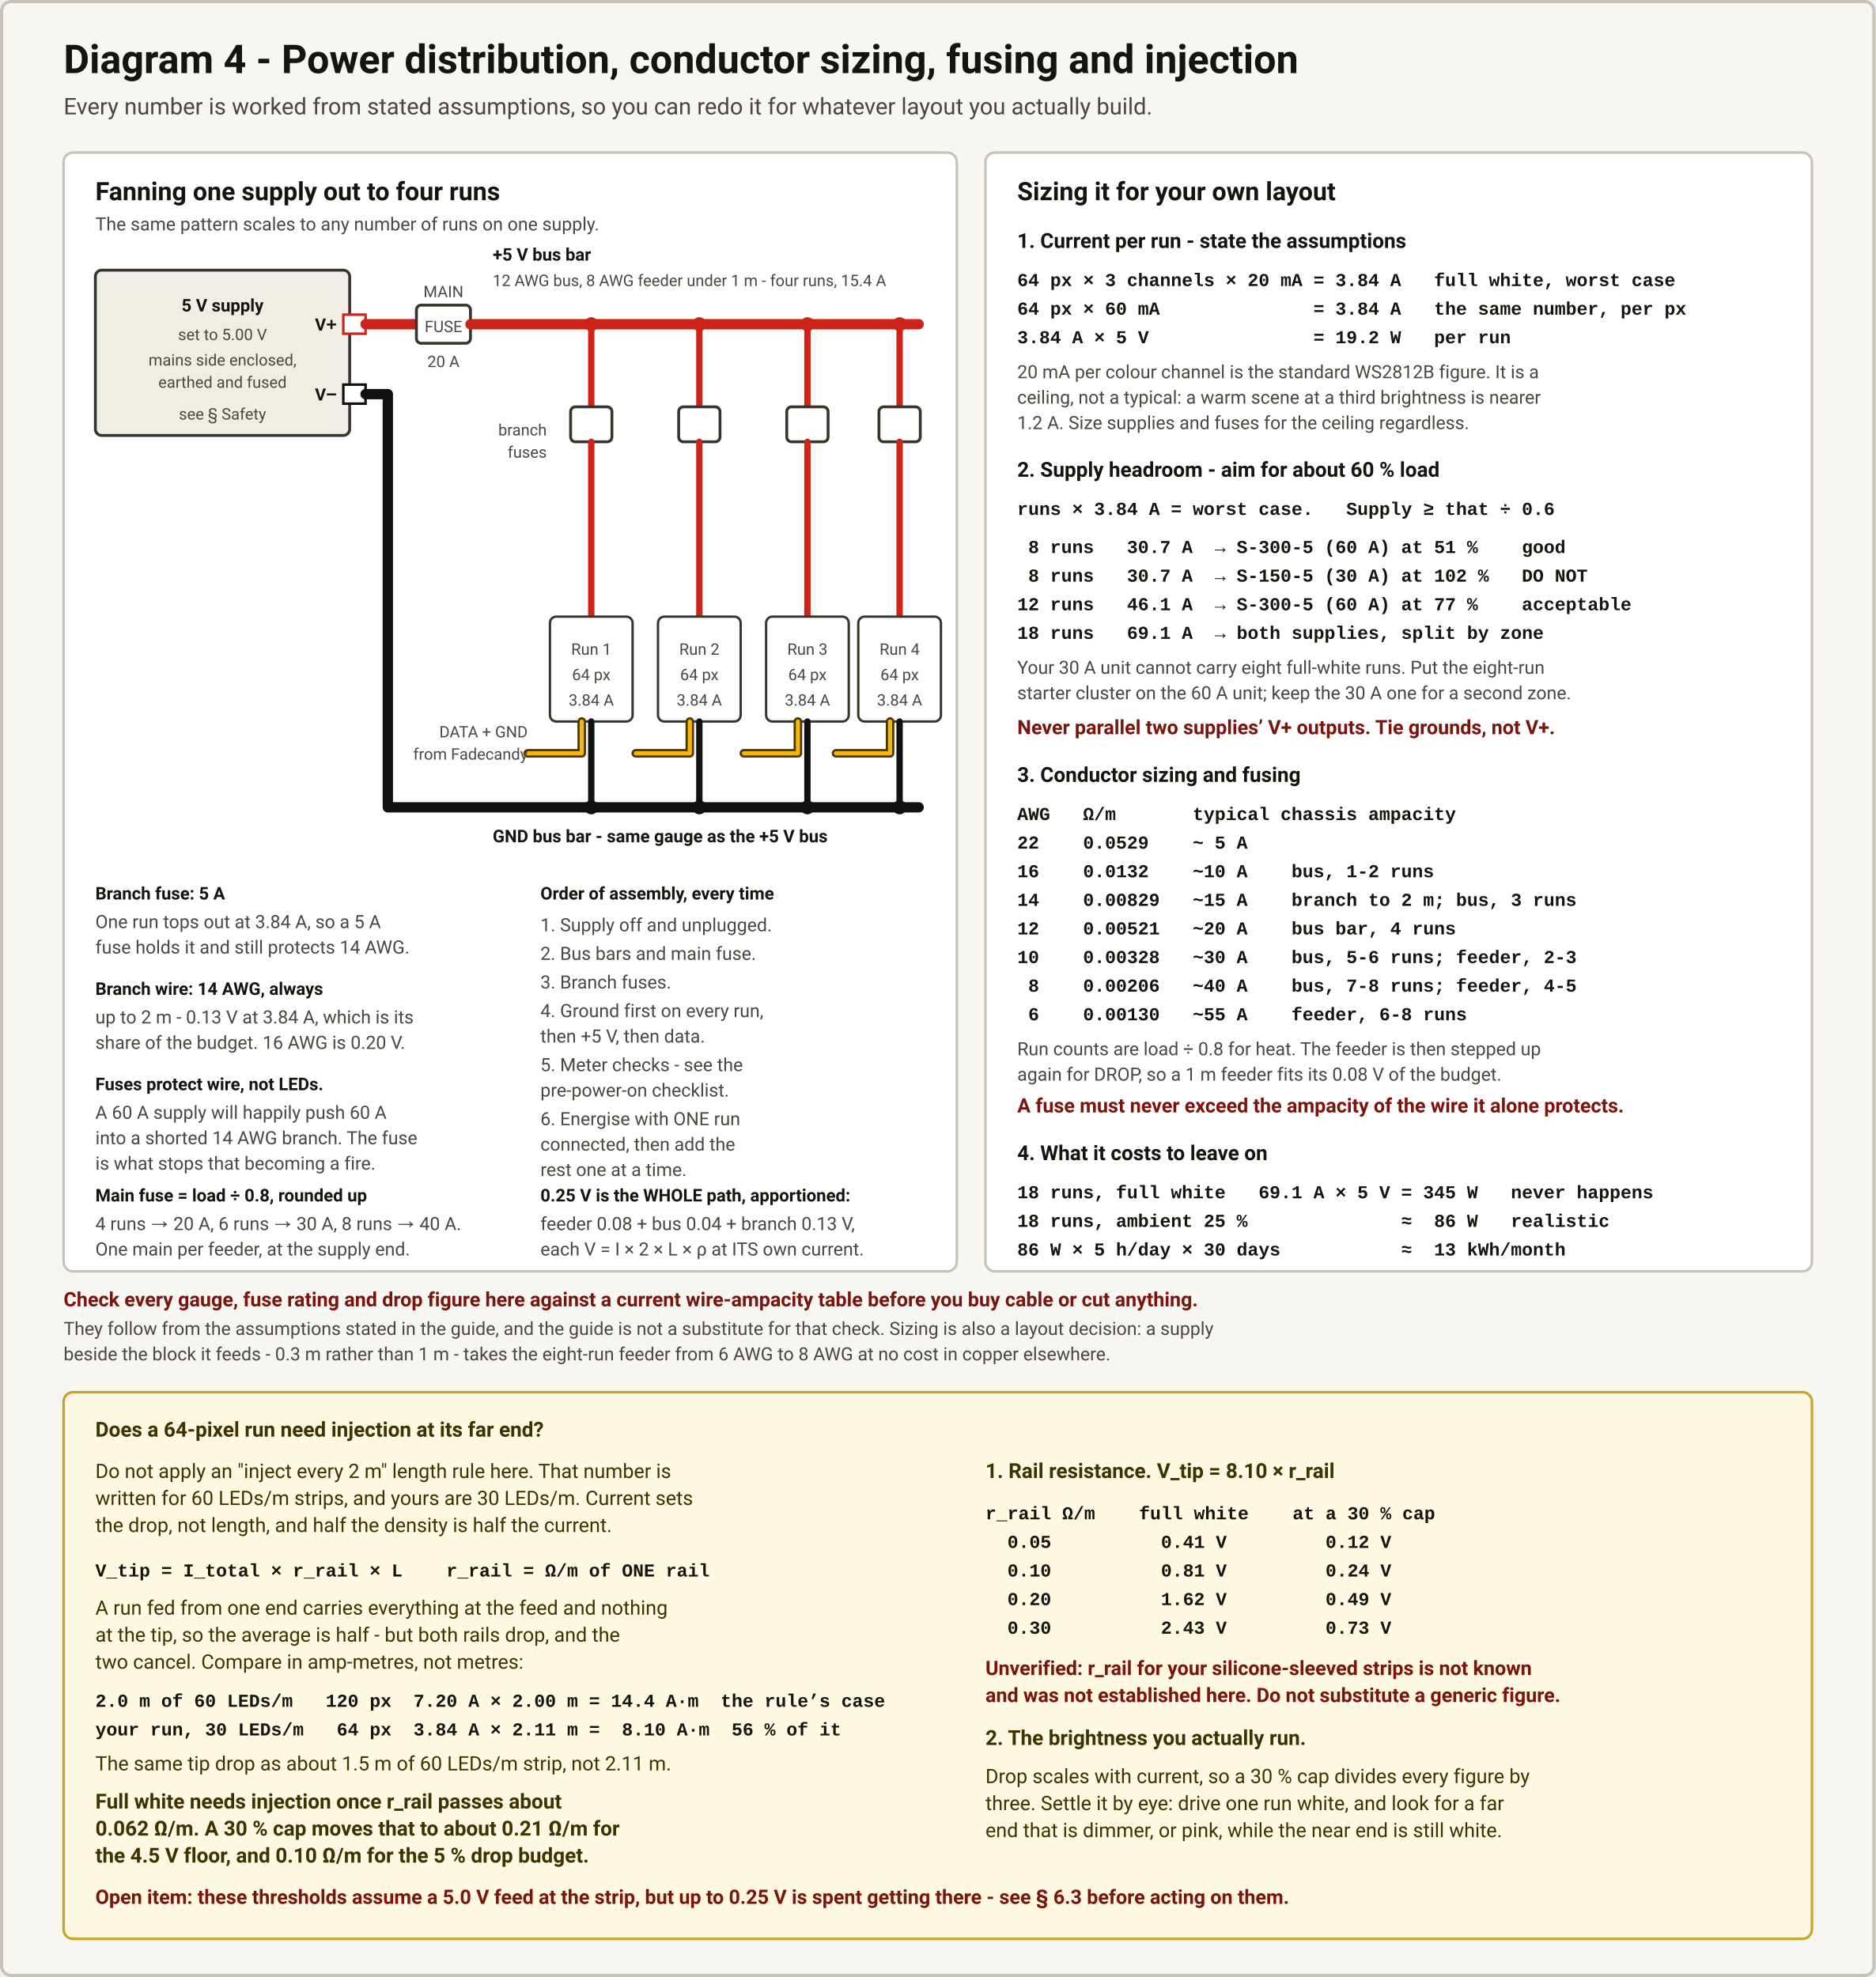
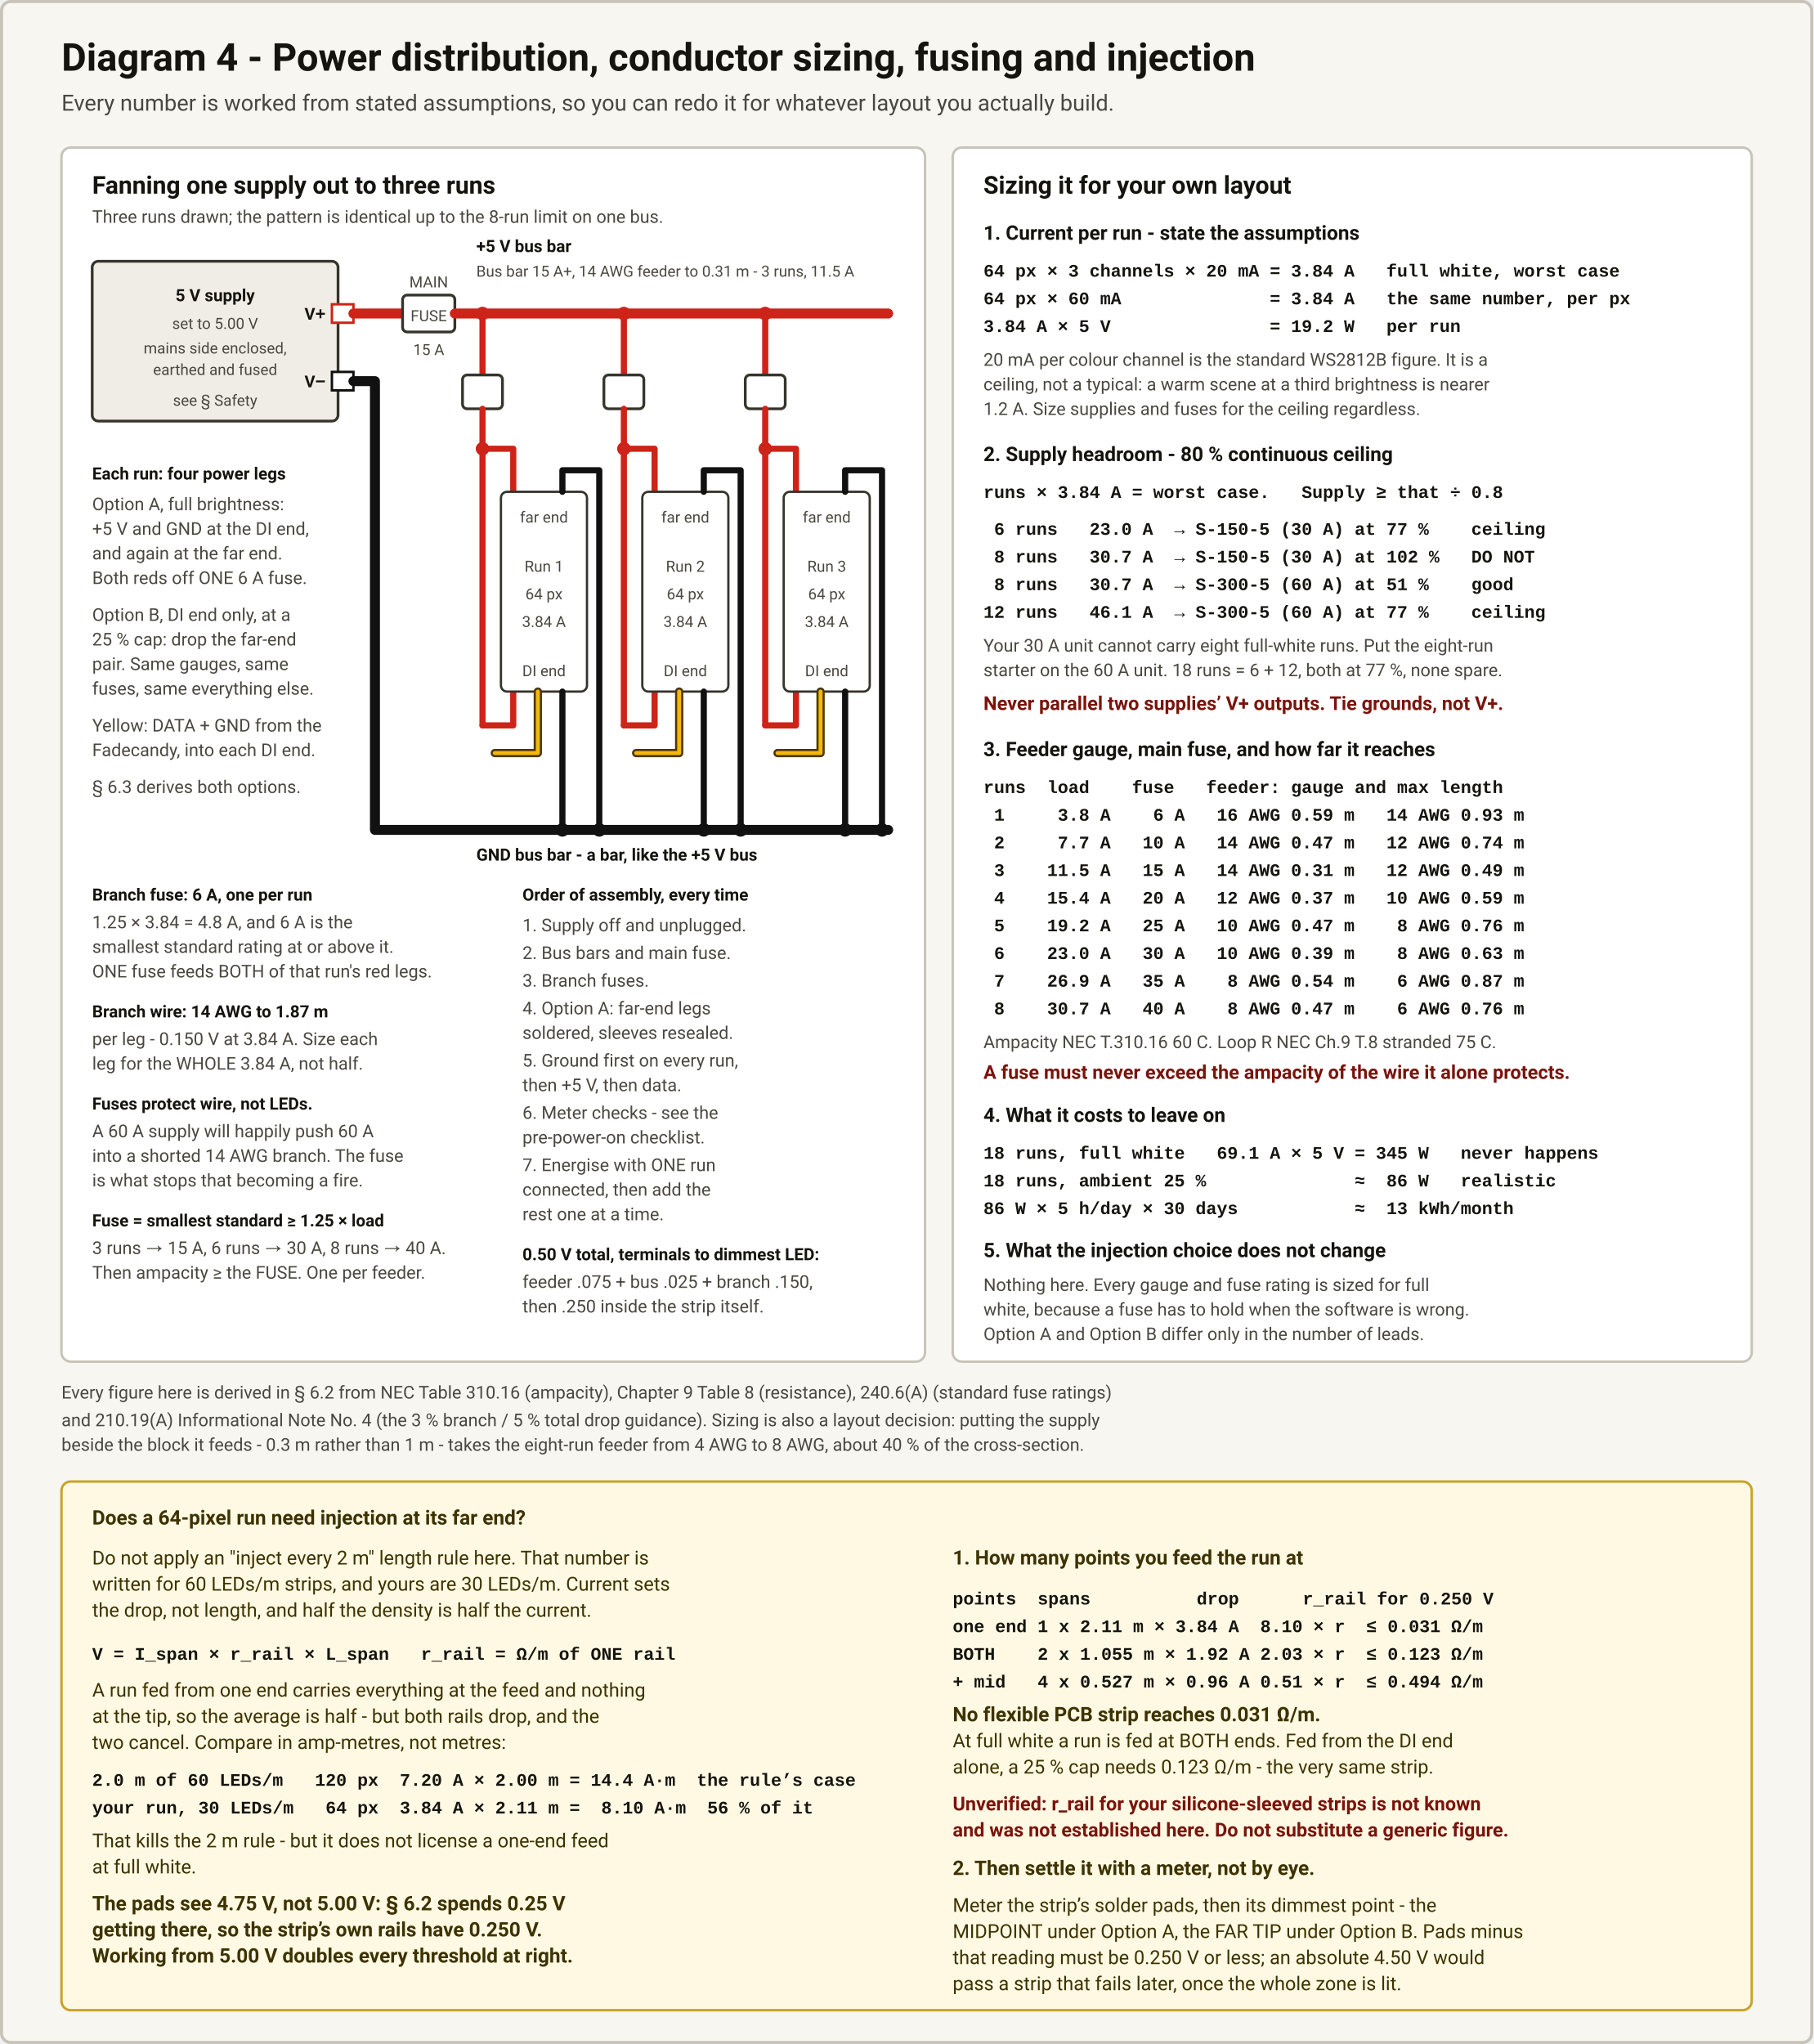
- <svg xmlns="http://www.w3.org/2000/svg" viewBox="0 0 1180 1244" width="1180" height="1244" role="img" aria-labelledby="t4 d4">
+ <svg xmlns="http://www.w3.org/2000/svg" viewBox="0 0 1180 1330" width="1180" height="1330" role="img" aria-labelledby="t4 d4">
  <style>
    .bg     { fill:#F7F6F1; stroke:#C7C3B8; stroke-width:2; }
    .ttl    { font:700 25px ui-sans-serif,system-ui,'Segoe UI',Roboto,Helvetica,Arial,sans-serif; fill:#15140F; }
    .sub    { font:400 14.5px ui-sans-serif,system-ui,'Segoe UI',Roboto,Helvetica,Arial,sans-serif; fill:#4A4740; }
    .lbls   { font:400 11.5px ui-sans-serif,system-ui,'Segoe UI',Roboto,Helvetica,Arial,sans-serif; fill:#4A4740; }
    .tiny   { font:400 10px ui-sans-serif,system-ui,'Segoe UI',Roboto,Helvetica,Arial,sans-serif; fill:#4A4740; }
    .wlbl   { font:700 11px ui-sans-serif,system-ui,'Segoe UI',Roboto,Helvetica,Arial,sans-serif; fill:#15140F; }
    .panttl { font:700 16px ui-sans-serif,system-ui,'Segoe UI',Roboto,Helvetica,Arial,sans-serif; fill:#15140F; }
    .h3     { font:700 13px ui-sans-serif,system-ui,'Segoe UI',Roboto,Helvetica,Arial,sans-serif; fill:#15140F; }
    .mono   { font:600 11.5px ui-monospace,'SFMono-Regular',Consolas,'Liberation Mono',monospace; fill:#15140F; }

    .pan    { fill:#FFFFFF; stroke:#C7C3B8; stroke-width:1.6; }
    .psu    { fill:#EFEDE5; stroke:#37342C; stroke-width:1.8; }
    .run    { fill:#FFFFFF; stroke:#37342C; stroke-width:1.5; }
    .fuse   { fill:#FFFFFF; stroke:#37342C; stroke-width:1.8; }

    .gnd    { stroke:#111111; stroke-width:4; fill:none; stroke-linecap:round; stroke-linejoin:round; }
    .pwr    { stroke:#CE2318; stroke-width:4; fill:none; stroke-linecap:round; stroke-linejoin:round; }
    .gndm   { stroke:#111111; stroke-width:6.5; fill:none; stroke-linecap:round; stroke-linejoin:round; }
    .pwrm   { stroke:#CE2318; stroke-width:6.5; fill:none; stroke-linecap:round; stroke-linejoin:round; }
    .datc   { stroke:#4A3800; stroke-width:5.4; fill:none; stroke-linecap:round; stroke-linejoin:round; }
    .dat    { stroke:#F5B70A; stroke-width:2.6; fill:none; stroke-linecap:round; stroke-linejoin:round; }

    .dot    { fill:#111111; } .dotr { fill:#CE2318; }
    .note   { fill:#FFF9E3; stroke:#C9A227; stroke-width:1.6; }
    .notet  { font:700 13px ui-sans-serif,system-ui,'Segoe UI',Roboto,Helvetica,Arial,sans-serif; fill:#3D3200; }
    .notep  { font:400 12.5px ui-sans-serif,system-ui,'Segoe UI',Roboto,Helvetica,Arial,sans-serif; fill:#3D3200; }
    .warnt  { font:700 12.5px ui-sans-serif,system-ui,'Segoe UI',Roboto,Helvetica,Arial,sans-serif; fill:#7A140C; }
  </style>
-   <rect class="bg" x="1" y="1" width="1178" height="1242" rx="6" />
+   <rect class="bg" x="1" y="1" width="1178" height="1328" rx="6" />
  <text class="ttl" x="40" y="46">Diagram 4 - Power distribution, conductor sizing, fusing and injection</text>
  <text class="sub" x="40" y="72">Every number is worked from stated assumptions, so you can redo it for whatever layout you actually build.</text>
-   <rect class="pan" x="40" y="96" width="562" height="704" rx="6" />
-   <text class="panttl" x="60" y="126">Fanning one supply out to four runs</text>
-   <text class="lbls" x="60" y="145">The same pattern scales to any number of runs on one supply.</text>
+   <rect class="pan" x="40" y="96" width="562" height="790" rx="6" />
+   <text class="panttl" x="60" y="126">Fanning one supply out to three runs</text>
+   <text class="lbls" x="60" y="145">Three runs drawn; the pattern is identical up to the 8-run limit on one bus.</text>
  <rect class="psu" x="60" y="170" width="160" height="104" rx="4" />
  <text class="wlbl" x="140" y="196" text-anchor="middle">5 V supply</text>
  <text class="tiny" x="140" y="214" text-anchor="middle">set to 5.00 V</text>
  <text class="tiny" x="140" y="230" text-anchor="middle">mains side enclosed,</text>
  <text class="tiny" x="140" y="244" text-anchor="middle">earthed and fused</text>
  <text class="tiny" x="140" y="264" text-anchor="middle">see § Safety</text>
  <rect x="216" y="198" width="14" height="12" fill="#FFFFFF" stroke="#CE2318" stroke-width="1.6" />
  <text class="mono" x="212" y="208" text-anchor="end">V+</text>
  <rect x="216" y="242" width="14" height="12" fill="#FFFFFF" stroke="#111111" stroke-width="1.6" />
  <text class="mono" x="212" y="252" text-anchor="end">V−</text>
  <path class="pwrm" d="M 230 204 H 262" />
  <rect class="fuse" x="262" y="192" width="34" height="24" rx="3" />
  <path class="pwrm" d="M 296 204 H 578" />
  <text class="tiny" x="279" y="187" text-anchor="middle">MAIN</text>
  <text class="tiny" x="279" y="209" text-anchor="middle">FUSE</text>
-   <text class="tiny" x="279" y="231" text-anchor="middle">20 A</text>
+   <text class="tiny" x="279" y="231" text-anchor="middle">15 A</text>
  <text class="wlbl" x="310" y="164">+5 V bus bar</text>
-   <text class="tiny" x="310" y="180">12 AWG bus, 8 AWG feeder under 1 m - four runs, 15.4 A</text>
-   <path class="gndm" d="M 230 248 H 244 V 508 H 578" />
-   <text class="wlbl" x="310" y="530">GND bus bar - same gauge as the +5 V bus</text>
-   <circle class="dotr" cx="372" cy="204" r="4.4" />
-   <path class="pwr" d="M 372 204 V 256" />
-   <rect class="fuse" x="359" y="256" width="26" height="22" rx="3" />
-   <path class="pwr" d="M 372 278 V 388" />
-   <rect class="run" x="346" y="388" width="52" height="66" rx="4" />
-   <text class="tiny" x="372" y="412" text-anchor="middle">Run 1</text>
-   <text class="tiny" x="372" y="428" text-anchor="middle">64 px</text>
-   <text class="tiny" x="372" y="444" text-anchor="middle">3.84 A</text>
-   <path class="gnd" d="M 372 454 V 508" />
-   <circle class="dot" cx="372" cy="508" r="4.4" />
-   <path class="datc" d="M 332 474 H 366 V 454" />
-   <path class="dat" d="M 332 474 H 366 V 454" />
-   <circle class="dotr" cx="440" cy="204" r="4.4" />
-   <path class="pwr" d="M 440 204 V 256" />
-   <rect class="fuse" x="427" y="256" width="26" height="22" rx="3" />
-   <path class="pwr" d="M 440 278 V 388" />
-   <rect class="run" x="414" y="388" width="52" height="66" rx="4" />
-   <text class="tiny" x="440" y="412" text-anchor="middle">Run 2</text>
-   <text class="tiny" x="440" y="428" text-anchor="middle">64 px</text>
-   <text class="tiny" x="440" y="444" text-anchor="middle">3.84 A</text>
-   <path class="gnd" d="M 440 454 V 508" />
-   <circle class="dot" cx="440" cy="508" r="4.4" />
-   <path class="datc" d="M 400 474 H 434 V 454" />
-   <path class="dat" d="M 400 474 H 434 V 454" />
-   <circle class="dotr" cx="508" cy="204" r="4.4" />
-   <path class="pwr" d="M 508 204 V 256" />
-   <rect class="fuse" x="495" y="256" width="26" height="22" rx="3" />
-   <path class="pwr" d="M 508 278 V 388" />
-   <rect class="run" x="482" y="388" width="52" height="66" rx="4" />
-   <text class="tiny" x="508" y="412" text-anchor="middle">Run 3</text>
-   <text class="tiny" x="508" y="428" text-anchor="middle">64 px</text>
-   <text class="tiny" x="508" y="444" text-anchor="middle">3.84 A</text>
-   <path class="gnd" d="M 508 454 V 508" />
-   <circle class="dot" cx="508" cy="508" r="4.4" />
-   <path class="datc" d="M 468 474 H 502 V 454" />
-   <path class="dat" d="M 468 474 H 502 V 454" />
-   <circle class="dotr" cx="566" cy="204" r="4.4" />
-   <path class="pwr" d="M 566 204 V 256" />
-   <rect class="fuse" x="553" y="256" width="26" height="22" rx="3" />
-   <path class="pwr" d="M 566 278 V 388" />
-   <rect class="run" x="540" y="388" width="52" height="66" rx="4" />
-   <text class="tiny" x="566" y="412" text-anchor="middle">Run 4</text>
-   <text class="tiny" x="566" y="428" text-anchor="middle">64 px</text>
-   <text class="tiny" x="566" y="444" text-anchor="middle">3.84 A</text>
-   <path class="gnd" d="M 566 454 V 508" />
-   <circle class="dot" cx="566" cy="508" r="4.4" />
-   <path class="datc" d="M 526 474 H 560 V 454" />
-   <path class="dat" d="M 526 474 H 560 V 454" />
-   <text class="tiny" x="344" y="274" text-anchor="end">branch</text>
-   <text class="tiny" x="344" y="288" text-anchor="end">fuses</text>
-   <text class="tiny" x="332" y="464" text-anchor="end">DATA + GND</text>
-   <text class="tiny" x="332" y="478" text-anchor="end">from Fadecandy</text>
-   <text class="wlbl" x="60" y="566">Branch fuse: 5 A</text>
-   <text class="lbls" x="60" y="584">One run tops out at 3.84 A, so a 5 A</text>
-   <text class="lbls" x="60" y="600">fuse holds it and still protects 14 AWG.</text>
-   <text class="wlbl" x="60" y="626">Branch wire: 14 AWG, always</text>
-   <text class="lbls" x="60" y="644">up to 2 m - 0.13 V at 3.84 A, which is its</text>
-   <text class="lbls" x="60" y="660">share of the budget. 16 AWG is 0.20 V.</text>
-   <text class="wlbl" x="60" y="686">Fuses protect wire, not LEDs.</text>
-   <text class="lbls" x="60" y="704">A 60 A supply will happily push 60 A</text>
-   <text class="lbls" x="60" y="720">into a shorted 14 AWG branch. The fuse</text>
-   <text class="lbls" x="60" y="736">is what stops that becoming a fire.</text>
-   <text class="wlbl" x="60" y="756">Main fuse = load ÷ 0.8, rounded up</text>
-   <text class="lbls" x="60" y="774">4 runs → 20 A, 6 runs → 30 A, 8 runs → 40 A.</text>
-   <text class="lbls" x="60" y="790">One main per feeder, at the supply end.</text>
-   <text class="wlbl" x="340" y="756">0.25 V is the WHOLE path, apportioned:</text>
-   <text class="lbls" x="340" y="774">feeder 0.08 + bus 0.04 + branch 0.13 V,</text>
-   <text class="lbls" x="340" y="790">each V = I × 2 × L × ρ at ITS own current.</text>
-   <text class="wlbl" x="340" y="566">Order of assembly, every time</text>
-   <text class="lbls" x="340" y="586">1. Supply off and unplugged.</text>
-   <text class="lbls" x="340" y="604">2. Bus bars and main fuse.</text>
-   <text class="lbls" x="340" y="622">3. Branch fuses.</text>
-   <text class="lbls" x="340" y="640">4. Ground first on every run,</text>
-   <text class="lbls" x="340" y="656">    then +5 V, then data.</text>
-   <text class="lbls" x="340" y="674">5. Meter checks - see the</text>
-   <text class="lbls" x="340" y="690">    pre-power-on checklist.</text>
-   <text class="lbls" x="340" y="708">6. Energise with ONE run</text>
-   <text class="lbls" x="340" y="724">    connected, then add the</text>
-   <text class="lbls" x="340" y="740">    rest one at a time.</text>
-   <rect class="pan" x="620" y="96" width="520" height="704" rx="6" />
+   <text class="tiny" x="310" y="180">Bus bar 15 A+, 14 AWG feeder to 0.31 m - 3 runs, 11.5 A</text>
+   <path class="gndm" d="M 230 248 H 244 V 540 H 578" />
+   <text class="wlbl" x="310" y="560">GND bus bar - a bar, like the +5 V bus</text>
+   <text class="wlbl" x="60" y="312">Each run: four power legs</text>
+   <text class="lbls" x="60" y="332">Option A, full brightness:</text>
+   <text class="lbls" x="60" y="348">+5 V and GND at the DI end,</text>
+   <text class="lbls" x="60" y="364">and again at the far end.</text>
+   <text class="lbls" x="60" y="380">Both reds off ONE 6 A fuse.</text>
+   <text class="lbls" x="60" y="404">Option B, DI end only, at a</text>
+   <text class="lbls" x="60" y="420">25 % cap: drop the far-end</text>
+   <text class="lbls" x="60" y="436">pair. Same gauges, same</text>
+   <text class="lbls" x="60" y="452">fuses, same everything else.</text>
+   <text class="lbls" x="60" y="476">Yellow: DATA + GND from the</text>
+   <text class="lbls" x="60" y="492">Fadecandy, into each DI end.</text>
+   <text class="lbls" x="60" y="516">§ 6.3 derives both options.</text>
+   <circle class="dotr" cx="314" cy="204" r="4.4" />
+   <path class="pwr" d="M 314 204 V 244" />
+   <rect class="fuse" x="301" y="244" width="26" height="22" rx="3" />
+   <path class="pwr" d="M 314 266 V 472" />
+   <circle class="dotr" cx="314" cy="292" r="4.4" />
+   <path class="pwr" d="M 314 292 H 334 V 320" />
+   <path class="pwr" d="M 314 472 H 334 V 450" />
+   <rect class="run" x="326" y="320" width="56" height="130" rx="4" />
+   <text class="tiny" x="354" y="340" text-anchor="middle">far end</text>
+   <text class="tiny" x="354" y="372" text-anchor="middle">Run 1</text>
+   <text class="tiny" x="354" y="390" text-anchor="middle">64 px</text>
+   <text class="tiny" x="354" y="408" text-anchor="middle">3.84 A</text>
+   <text class="tiny" x="354" y="440" text-anchor="middle">DI end</text>
+   <path class="gnd" d="M 366 320 V 306 H 390 V 540" />
+   <circle class="dot" cx="390" cy="540" r="4.4" />
+   <path class="gnd" d="M 366 450 V 540" />
+   <circle class="dot" cx="366" cy="540" r="4.4" />
+   <path class="datc" d="M 350 450 V 490 H 322" />
+   <path class="dat" d="M 350 450 V 490 H 322" />
+   <circle class="dotr" cx="406" cy="204" r="4.4" />
+   <path class="pwr" d="M 406 204 V 244" />
+   <rect class="fuse" x="393" y="244" width="26" height="22" rx="3" />
+   <path class="pwr" d="M 406 266 V 472" />
+   <circle class="dotr" cx="406" cy="292" r="4.4" />
+   <path class="pwr" d="M 406 292 H 426 V 320" />
+   <path class="pwr" d="M 406 472 H 426 V 450" />
+   <rect class="run" x="418" y="320" width="56" height="130" rx="4" />
+   <text class="tiny" x="446" y="340" text-anchor="middle">far end</text>
+   <text class="tiny" x="446" y="372" text-anchor="middle">Run 2</text>
+   <text class="tiny" x="446" y="390" text-anchor="middle">64 px</text>
+   <text class="tiny" x="446" y="408" text-anchor="middle">3.84 A</text>
+   <text class="tiny" x="446" y="440" text-anchor="middle">DI end</text>
+   <path class="gnd" d="M 458 320 V 306 H 482 V 540" />
+   <circle class="dot" cx="482" cy="540" r="4.4" />
+   <path class="gnd" d="M 458 450 V 540" />
+   <circle class="dot" cx="458" cy="540" r="4.4" />
+   <path class="datc" d="M 442 450 V 490 H 414" />
+   <path class="dat" d="M 442 450 V 490 H 414" />
+   <circle class="dotr" cx="498" cy="204" r="4.4" />
+   <path class="pwr" d="M 498 204 V 244" />
+   <rect class="fuse" x="485" y="244" width="26" height="22" rx="3" />
+   <path class="pwr" d="M 498 266 V 472" />
+   <circle class="dotr" cx="498" cy="292" r="4.4" />
+   <path class="pwr" d="M 498 292 H 518 V 320" />
+   <path class="pwr" d="M 498 472 H 518 V 450" />
+   <rect class="run" x="510" y="320" width="56" height="130" rx="4" />
+   <text class="tiny" x="538" y="340" text-anchor="middle">far end</text>
+   <text class="tiny" x="538" y="372" text-anchor="middle">Run 3</text>
+   <text class="tiny" x="538" y="390" text-anchor="middle">64 px</text>
+   <text class="tiny" x="538" y="408" text-anchor="middle">3.84 A</text>
+   <text class="tiny" x="538" y="440" text-anchor="middle">DI end</text>
+   <path class="gnd" d="M 550 320 V 306 H 574 V 540" />
+   <circle class="dot" cx="574" cy="540" r="4.4" />
+   <path class="gnd" d="M 550 450 V 540" />
+   <circle class="dot" cx="550" cy="540" r="4.4" />
+   <path class="datc" d="M 534 450 V 490 H 506" />
+   <path class="dat" d="M 534 450 V 490 H 506" />
+   <text class="wlbl" x="60" y="586">Branch fuse: 6 A, one per run</text>
+   <text class="lbls" x="60" y="604">1.25 × 3.84 = 4.8 A, and 6 A is the</text>
+   <text class="lbls" x="60" y="620">smallest standard rating at or above it.</text>
+   <text class="lbls" x="60" y="636">ONE fuse feeds BOTH of that run's red legs.</text>
+   <text class="wlbl" x="60" y="662">Branch wire: 14 AWG to 1.87 m</text>
+   <text class="lbls" x="60" y="680">per leg - 0.150 V at 3.84 A. Size each</text>
+   <text class="lbls" x="60" y="696">leg for the WHOLE 3.84 A, not half.</text>
+   <text class="wlbl" x="60" y="722">Fuses protect wire, not LEDs.</text>
+   <text class="lbls" x="60" y="740">A 60 A supply will happily push 60 A</text>
+   <text class="lbls" x="60" y="756">into a shorted 14 AWG branch. The fuse</text>
+   <text class="lbls" x="60" y="772">is what stops that becoming a fire.</text>
+   <text class="wlbl" x="60" y="798">Fuse = smallest standard ≥ 1.25 × load</text>
+   <text class="lbls" x="60" y="816">3 runs → 15 A, 6 runs → 30 A, 8 runs → 40 A.</text>
+   <text class="lbls" x="60" y="832">Then ampacity ≥ the FUSE. One per feeder.</text>
+   <text class="wlbl" x="340" y="586">Order of assembly, every time</text>
+   <text class="lbls" x="340" y="606">1. Supply off and unplugged.</text>
+   <text class="lbls" x="340" y="624">2. Bus bars and main fuse.</text>
+   <text class="lbls" x="340" y="642">3. Branch fuses.</text>
+   <text class="lbls" x="340" y="660">4. Option A: far-end legs</text>
+   <text class="lbls" x="340" y="676">    soldered, sleeves resealed.</text>
+   <text class="lbls" x="340" y="694">5. Ground first on every run,</text>
+   <text class="lbls" x="340" y="710">    then +5 V, then data.</text>
+   <text class="lbls" x="340" y="728">6. Meter checks - see the</text>
+   <text class="lbls" x="340" y="744">    pre-power-on checklist.</text>
+   <text class="lbls" x="340" y="762">7. Energise with ONE run</text>
+   <text class="lbls" x="340" y="778">    connected, then add the</text>
+   <text class="lbls" x="340" y="794">    rest one at a time.</text>
+   <text class="wlbl" x="340" y="820">0.50 V total, terminals to dimmest LED:</text>
+   <text class="lbls" x="340" y="838">feeder .075 + bus .025 + branch .150,</text>
+   <text class="lbls" x="340" y="854">then .250 inside the strip itself.</text>
+   <rect class="pan" x="620" y="96" width="520" height="790" rx="6" />
  <text class="panttl" x="640" y="126">Sizing it for your own layout</text>
  <text class="h3" x="640" y="156">1. Current per run - state the assumptions</text>
  <text class="mono" x="640" y="180" xml:space="preserve">64 px × 3 channels × 20 mA = 3.84 A   full white, worst case</text>
  <text class="mono" x="640" y="198" xml:space="preserve">64 px × 60 mA              = 3.84 A   the same number, per px</text>
  <text class="mono" x="640" y="216" xml:space="preserve">3.84 A × 5 V               = 19.2 W   per run</text>
  <text class="lbls" x="640" y="238">20 mA per colour channel is the standard WS2812B figure. It is a</text>
  <text class="lbls" x="640" y="254">ceiling, not a typical: a warm scene at a third brightness is nearer</text>
  <text class="lbls" x="640" y="270">1.2 A. Size supplies and fuses for the ceiling regardless.</text>
-   <text class="h3" x="640" y="300">2. Supply headroom - aim for about 60 % load</text>
-   <text class="mono" x="640" y="324" xml:space="preserve">runs × 3.84 A = worst case.   Supply ≥ that ÷ 0.6</text>
-   <text class="mono" x="640" y="348" xml:space="preserve"> 8 runs   30.7 A  → S-300-5 (60 A) at 51 %    good</text>
+   <text class="h3" x="640" y="300">2. Supply headroom - 80 % continuous ceiling</text>
+   <text class="mono" x="640" y="324" xml:space="preserve">runs × 3.84 A = worst case.   Supply ≥ that ÷ 0.8</text>
+   <text class="mono" x="640" y="348" xml:space="preserve"> 6 runs   23.0 A  → S-150-5 (30 A) at 77 %    ceiling</text>
  <text class="mono" x="640" y="366" xml:space="preserve"> 8 runs   30.7 A  → S-150-5 (30 A) at 102 %   DO NOT</text>
-   <text class="mono" x="640" y="384" xml:space="preserve">12 runs   46.1 A  → S-300-5 (60 A) at 77 %    acceptable</text>
-   <text class="mono" x="640" y="402" xml:space="preserve">18 runs   69.1 A  → both supplies, split by zone</text>
+   <text class="mono" x="640" y="384" xml:space="preserve"> 8 runs   30.7 A  → S-300-5 (60 A) at 51 %    good</text>
+   <text class="mono" x="640" y="402" xml:space="preserve">12 runs   46.1 A  → S-300-5 (60 A) at 77 %    ceiling</text>
  <text class="lbls" x="640" y="424">Your 30 A unit cannot carry eight full-white runs. Put the eight-run</text>
-   <text class="lbls" x="640" y="440">starter cluster on the 60 A unit; keep the 30 A one for a second zone.</text>
+   <text class="lbls" x="640" y="440">starter on the 60 A unit. 18 runs = 6 + 12, both at 77 %, none spare.</text>
  <text class="warnt" x="640" y="462">Never parallel two supplies’ V+ outputs. Tie grounds, not V+.</text>
-   <text class="h3" x="640" y="492">3. Conductor sizing and fusing</text>
-   <text class="mono" x="640" y="516" xml:space="preserve">AWG   Ω/m       typical chassis ampacity</text>
-   <text class="mono" x="640" y="534" xml:space="preserve">22    0.0529    ~ 5 A</text>
-   <text class="mono" x="640" y="552" xml:space="preserve">16    0.0132    ~10 A    bus, 1-2 runs</text>
-   <text class="mono" x="640" y="570" xml:space="preserve">14    0.00829   ~15 A    branch to 2 m; bus, 3 runs</text>
-   <text class="mono" x="640" y="588" xml:space="preserve">12    0.00521   ~20 A    bus bar, 4 runs</text>
-   <text class="mono" x="640" y="606" xml:space="preserve">10    0.00328   ~30 A    bus, 5-6 runs; feeder, 2-3</text>
-   <text class="mono" x="640" y="624" xml:space="preserve"> 8    0.00206   ~40 A    bus, 7-8 runs; feeder, 4-5</text>
-   <text class="mono" x="640" y="642" xml:space="preserve"> 6    0.00130   ~55 A    feeder, 6-8 runs</text>
-   <text class="lbls" x="640" y="664">Run counts are load ÷ 0.8 for heat. The feeder is then stepped up</text>
-   <text class="lbls" x="640" y="680">again for DROP, so a 1 m feeder fits its 0.08 V of the budget.</text>
-   <text class="warnt" x="640" y="700">A fuse must never exceed the ampacity of the wire it alone protects.</text>
+   <text class="h3" x="640" y="492">3. Feeder gauge, main fuse, and how far it reaches</text>
+   <text class="mono" x="640" y="516" xml:space="preserve">runs  load    fuse   feeder: gauge and max length</text>
+   <text class="mono" x="640" y="534" xml:space="preserve"> 1     3.8 A    6 A   16 AWG 0.59 m   14 AWG 0.93 m</text>
+   <text class="mono" x="640" y="552" xml:space="preserve"> 2     7.7 A   10 A   14 AWG 0.47 m   12 AWG 0.74 m</text>
+   <text class="mono" x="640" y="570" xml:space="preserve"> 3    11.5 A   15 A   14 AWG 0.31 m   12 AWG 0.49 m</text>
+   <text class="mono" x="640" y="588" xml:space="preserve"> 4    15.4 A   20 A   12 AWG 0.37 m   10 AWG 0.59 m</text>
+   <text class="mono" x="640" y="606" xml:space="preserve"> 5    19.2 A   25 A   10 AWG 0.47 m    8 AWG 0.76 m</text>
+   <text class="mono" x="640" y="624" xml:space="preserve"> 6    23.0 A   30 A   10 AWG 0.39 m    8 AWG 0.63 m</text>
+   <text class="mono" x="640" y="642" xml:space="preserve"> 7    26.9 A   35 A    8 AWG 0.54 m    6 AWG 0.87 m</text>
+   <text class="mono" x="640" y="660" xml:space="preserve"> 8    30.7 A   40 A    8 AWG 0.47 m    6 AWG 0.76 m</text>
+   <text class="lbls" x="640" y="682">Ampacity NEC T.310.16 60 C. Loop R NEC Ch.9 T.8 stranded 75 C.</text>
+   <text class="warnt" x="640" y="702">A fuse must never exceed the ampacity of the wire it alone protects.</text>
  <text class="h3" x="640" y="730">4. What it costs to leave on</text>
  <text class="mono" x="640" y="754" xml:space="preserve">18 runs, full white   69.1 A × 5 V = 345 W   never happens</text>
  <text class="mono" x="640" y="772" xml:space="preserve">18 runs, ambient 25 %              ≈  86 W   realistic</text>
  <text class="mono" x="640" y="790" xml:space="preserve">86 W × 5 h/day × 30 days           ≈  13 kWh/month</text>
-   <text class="warnt" x="40" y="822">Check every gauge, fuse rating and drop figure here against a current wire-ampacity table before you buy cable or cut anything.</text>
-   <text class="lbls" x="40" y="840">They follow from the assumptions stated in the guide, and the guide is not a substitute for that check. Sizing is also a layout decision: a supply</text>
-   <text class="lbls" x="40" y="856">beside the block it feeds - 0.3 m rather than 1 m - takes the eight-run feeder from 6 AWG to 8 AWG at no cost in copper elsewhere.</text>
-   <rect class="note" x="40" y="876" width="1100" height="344" rx="6" />
-   <text class="notet" x="60" y="904">Does a 64-pixel run need injection at its far end?</text>
-   <text class="notep" x="60" y="930">Do not apply an "inject every 2 m" length rule here. That number is</text>
-   <text class="notep" x="60" y="947">written for 60 LEDs/m strips, and yours are 30 LEDs/m. Current sets</text>
-   <text class="notep" x="60" y="964">the drop, not length, and half the density is half the current.</text>
-   <text class="mono" x="60" y="992" xml:space="preserve">V_tip = I_total × r_rail × L    r_rail = Ω/m of ONE rail</text>
-   <text class="notep" x="60" y="1016">A run fed from one end carries everything at the feed and nothing</text>
-   <text class="notep" x="60" y="1033">at the tip, so the average is half - but both rails drop, and the</text>
-   <text class="notep" x="60" y="1050">two cancel. Compare in amp-metres, not metres:</text>
-   <text class="mono" x="60" y="1074" xml:space="preserve">2.0 m of 60 LEDs/m   120 px  7.20 A × 2.00 m = 14.4 A·m  the rule’s case</text>
-   <text class="mono" x="60" y="1092" xml:space="preserve">your run, 30 LEDs/m   64 px  3.84 A × 2.11 m =  8.10 A·m  56 % of it</text>
-   <text class="notep" x="60" y="1114">The same tip drop as about 1.5 m of 60 LEDs/m strip, not 2.11 m.</text>
-   <text class="notet" x="60" y="1138">Full white needs injection once r_rail passes about</text>
-   <text class="notet" x="60" y="1155">0.062 Ω/m. A 30 % cap moves that to about 0.21 Ω/m for</text>
-   <text class="notet" x="60" y="1172">the 4.5 V floor, and 0.10 Ω/m for the 5 % drop budget.</text>
-   <text class="notet" x="620" y="930">1. Rail resistance.   V_tip = 8.10 × r_rail</text>
-   <text class="mono" x="620" y="956" xml:space="preserve">r_rail Ω/m    full white    at a 30 % cap</text>
-   <text class="mono" x="620" y="974" xml:space="preserve">  0.05          0.41 V         0.12 V</text>
-   <text class="mono" x="620" y="992" xml:space="preserve">  0.10          0.81 V         0.24 V</text>
-   <text class="mono" x="620" y="1010" xml:space="preserve">  0.20          1.62 V         0.49 V</text>
-   <text class="mono" x="620" y="1028" xml:space="preserve">  0.30          2.43 V         0.73 V</text>
-   <text class="warnt" x="620" y="1054">Unverified: r_rail for your silicone-sleeved strips is not known</text>
-   <text class="warnt" x="620" y="1071">and was not established here. Do not substitute a generic figure.</text>
-   <text class="notet" x="620" y="1098">2. The brightness you actually run.</text>
-   <text class="notep" x="620" y="1122">Drop scales with current, so a 30 % cap divides every figure by</text>
-   <text class="notep" x="620" y="1139">three. Settle it by eye: drive one run white, and look for a far</text>
-   <text class="notep" x="620" y="1156">end that is dimmer, or pink, while the near end is still white.</text>
-   <text class="warnt" x="60" y="1198">Open item: these thresholds assume a 5.0 V feed at the strip, but up to 0.25 V is spent getting there - see § 6.3 before acting on them.</text>
+   <text class="h3" x="640" y="818">5. What the injection choice does not change</text>
+   <text class="lbls" x="640" y="840">Nothing here. Every gauge and fuse rating is sized for full</text>
+   <text class="lbls" x="640" y="856">white, because a fuse has to hold when the software is wrong.</text>
+   <text class="lbls" x="640" y="872">Option A and Option B differ only in the number of leads.</text>
+   <text class="lbls" x="40" y="910">Every figure here is derived in § 6.2 from NEC Table 310.16 (ampacity), Chapter 9 Table 8 (resistance), 240.6(A) (standard fuse ratings)</text>
+   <text class="lbls" x="40" y="928">and 210.19(A) Informational Note No. 4 (the 3 % branch / 5 % total drop guidance). Sizing is also a layout decision: putting the supply</text>
+   <text class="lbls" x="40" y="944">beside the block it feeds - 0.3 m rather than 1 m - takes the eight-run feeder from 4 AWG to 8 AWG, about 40 % of the cross-section.</text>
+   <rect class="note" x="40" y="964" width="1100" height="344" rx="6" />
+   <text class="notet" x="60" y="992">Does a 64-pixel run need injection at its far end?</text>
+   <text class="notep" x="60" y="1018">Do not apply an "inject every 2 m" length rule here. That number is</text>
+   <text class="notep" x="60" y="1035">written for 60 LEDs/m strips, and yours are 30 LEDs/m. Current sets</text>
+   <text class="notep" x="60" y="1052">the drop, not length, and half the density is half the current.</text>
+   <text class="mono" x="60" y="1080" xml:space="preserve">V = I_span × r_rail × L_span   r_rail = Ω/m of ONE rail</text>
+   <text class="notep" x="60" y="1104">A run fed from one end carries everything at the feed and nothing</text>
+   <text class="notep" x="60" y="1121">at the tip, so the average is half - but both rails drop, and the</text>
+   <text class="notep" x="60" y="1138">two cancel. Compare in amp-metres, not metres:</text>
+   <text class="mono" x="60" y="1162" xml:space="preserve">2.0 m of 60 LEDs/m   120 px  7.20 A × 2.00 m = 14.4 A·m  the rule’s case</text>
+   <text class="mono" x="60" y="1180" xml:space="preserve">your run, 30 LEDs/m   64 px  3.84 A × 2.11 m =  8.10 A·m  56 % of it</text>
+   <text class="notep" x="60" y="1202">That kills the 2 m rule - but it does not license a one-end feed</text>
+   <text class="notep" x="60" y="1219">at full white.</text>
+   <text class="notet" x="60" y="1243">The pads see 4.75 V, not 5.00 V: § 6.2 spends 0.25 V</text>
+   <text class="notet" x="60" y="1260">getting there, so the strip’s own rails have 0.250 V.</text>
+   <text class="notet" x="60" y="1277">Working from 5.00 V doubles every threshold at right.</text>
+   <text class="notet" x="620" y="1018">1. How many points you feed the run at</text>
+   <text class="mono" x="620" y="1044" xml:space="preserve">points  spans          drop      r_rail for 0.250 V</text>
+   <text class="mono" x="620" y="1062" xml:space="preserve">one end 1 x 2.11 m × 3.84 A  8.10 × r  ≤ 0.031 Ω/m</text>
+   <text class="mono" x="620" y="1080" xml:space="preserve">BOTH    2 x 1.055 m × 1.92 A 2.03 × r  ≤ 0.123 Ω/m</text>
+   <text class="mono" x="620" y="1098" xml:space="preserve">+ mid   4 x 0.527 m × 0.96 A 0.51 × r  ≤ 0.494 Ω/m</text>
+   <text class="notet" x="620" y="1120">No flexible PCB strip reaches 0.031 Ω/m.</text>
+   <text class="notep" x="620" y="1137">At full white a run is fed at BOTH ends. Fed from the DI end</text>
+   <text class="notep" x="620" y="1154">alone, a 25 % cap needs 0.123 Ω/m - the very same strip.</text>
+   <text class="warnt" x="620" y="1178">Unverified: r_rail for your silicone-sleeved strips is not known</text>
+   <text class="warnt" x="620" y="1195">and was not established here. Do not substitute a generic figure.</text>
+   <text class="notet" x="620" y="1220">2. Then settle it with a meter, not by eye.</text>
+   <text class="notep" x="620" y="1244">Meter the strip’s solder pads, then its dimmest point - the</text>
+   <text class="notep" x="620" y="1261">MIDPOINT under Option A, the FAR TIP under Option B. Pads minus</text>
+   <text class="notep" x="620" y="1278">that reading must be 0.250 V or less; an absolute 4.50 V would</text>
+   <text class="notep" x="620" y="1295">pass a strip that fails later, once the whole zone is lit.</text>
</svg>
